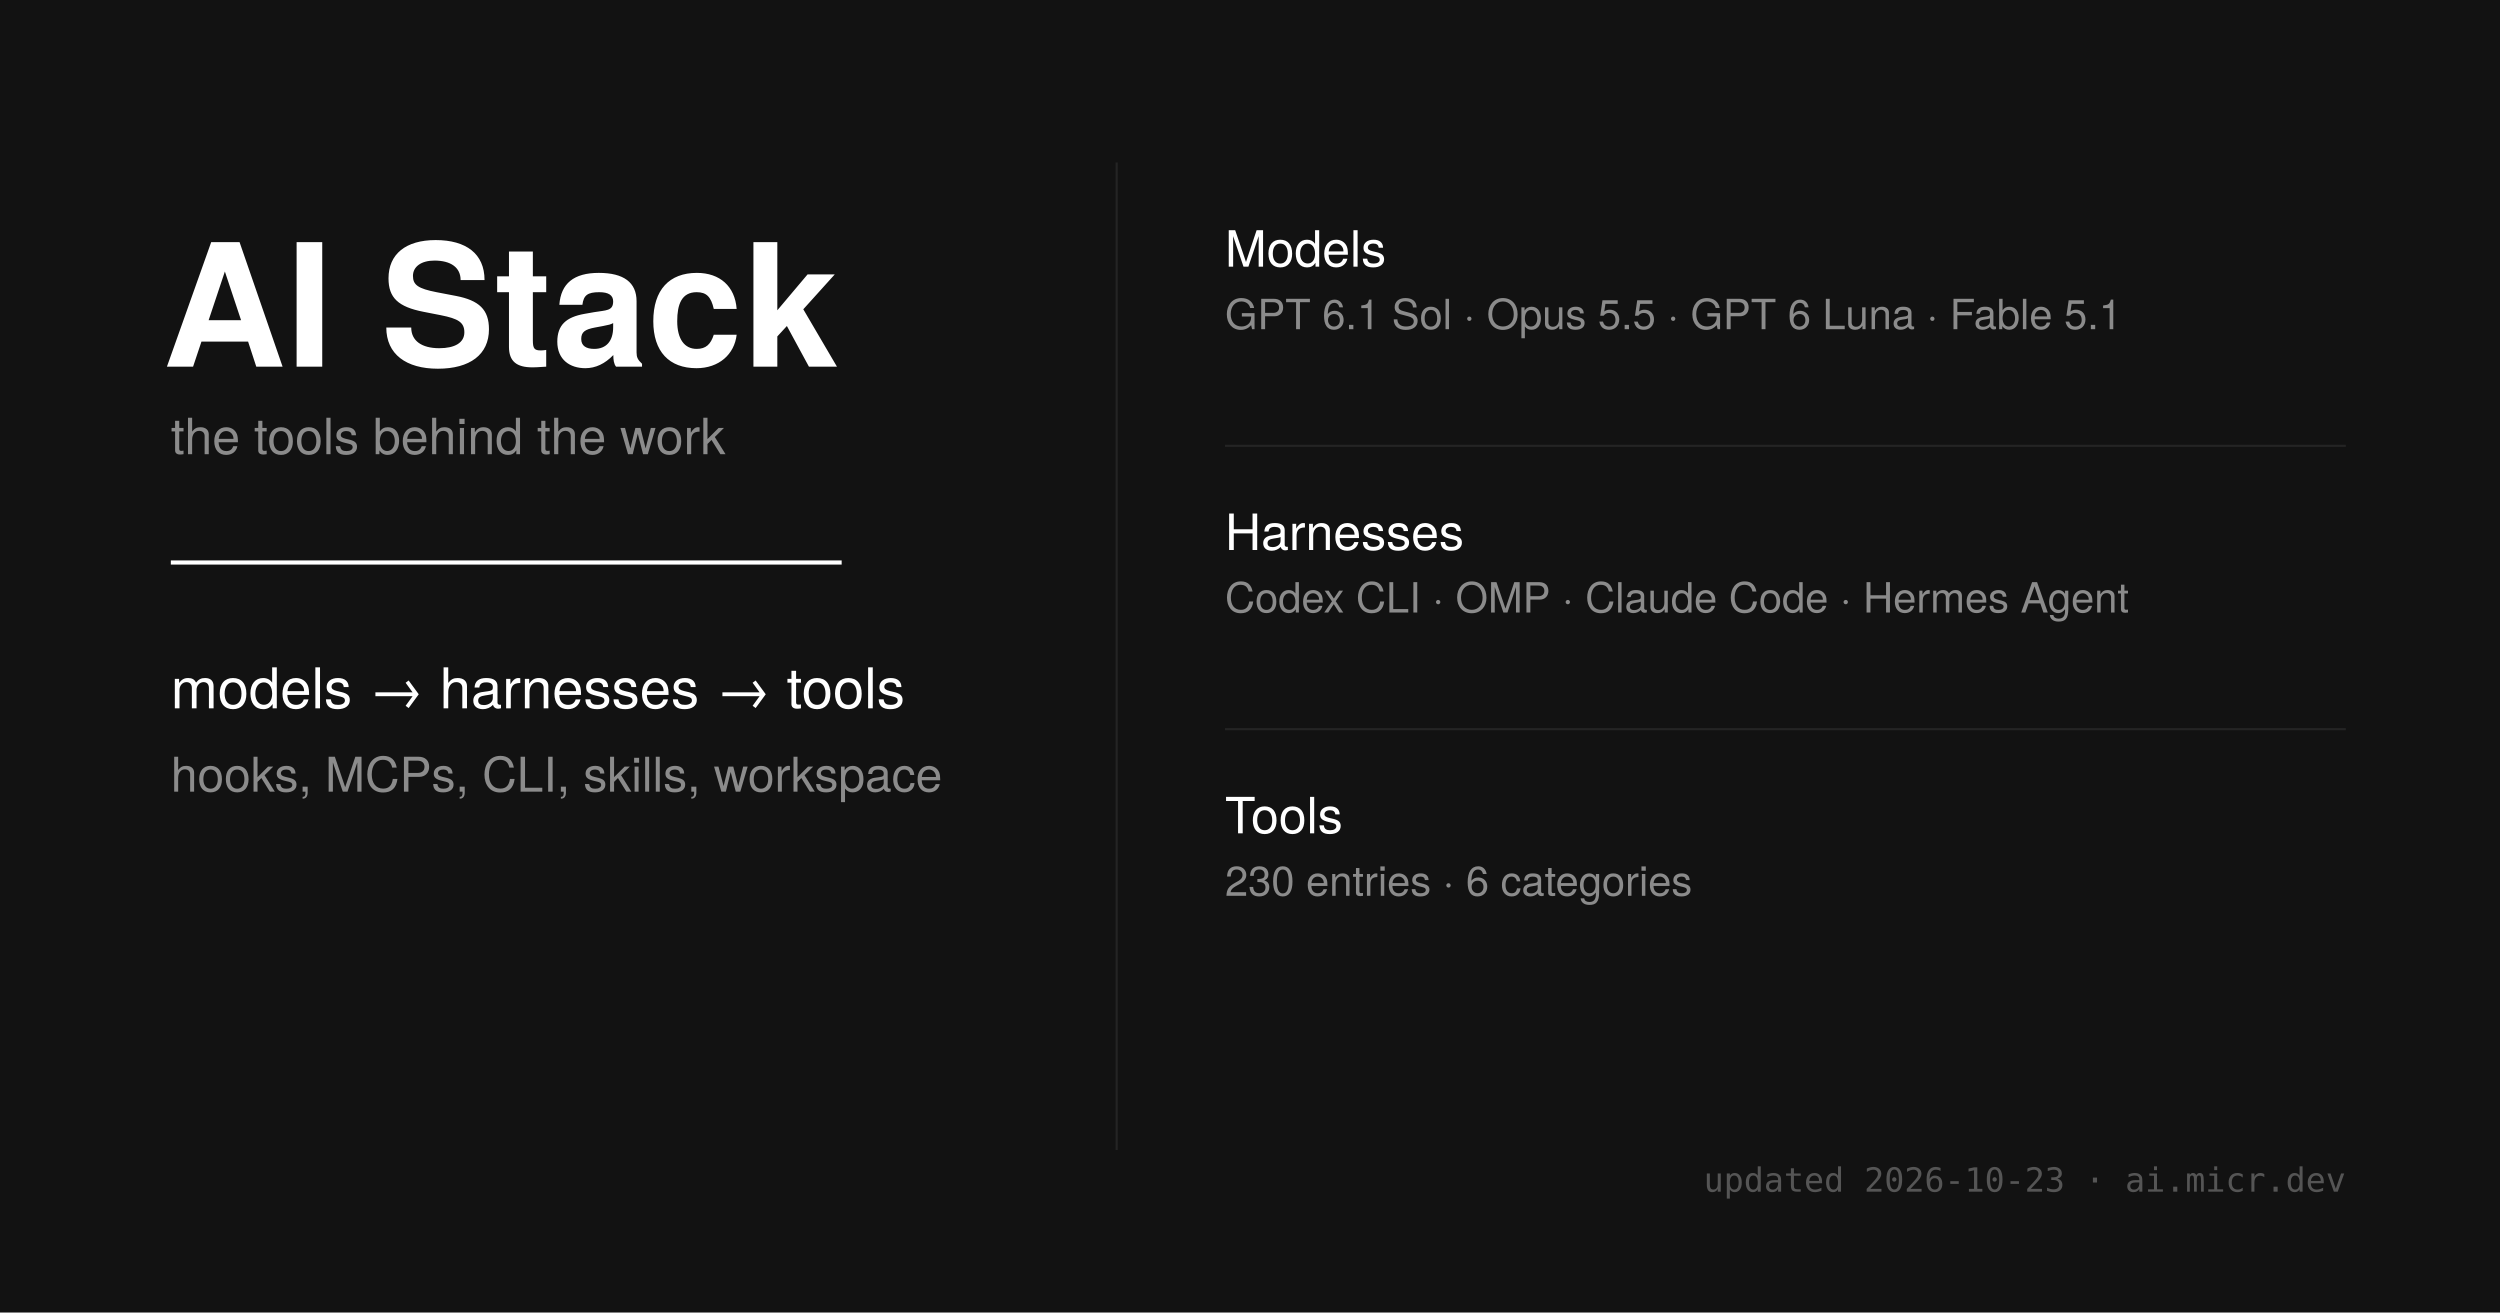
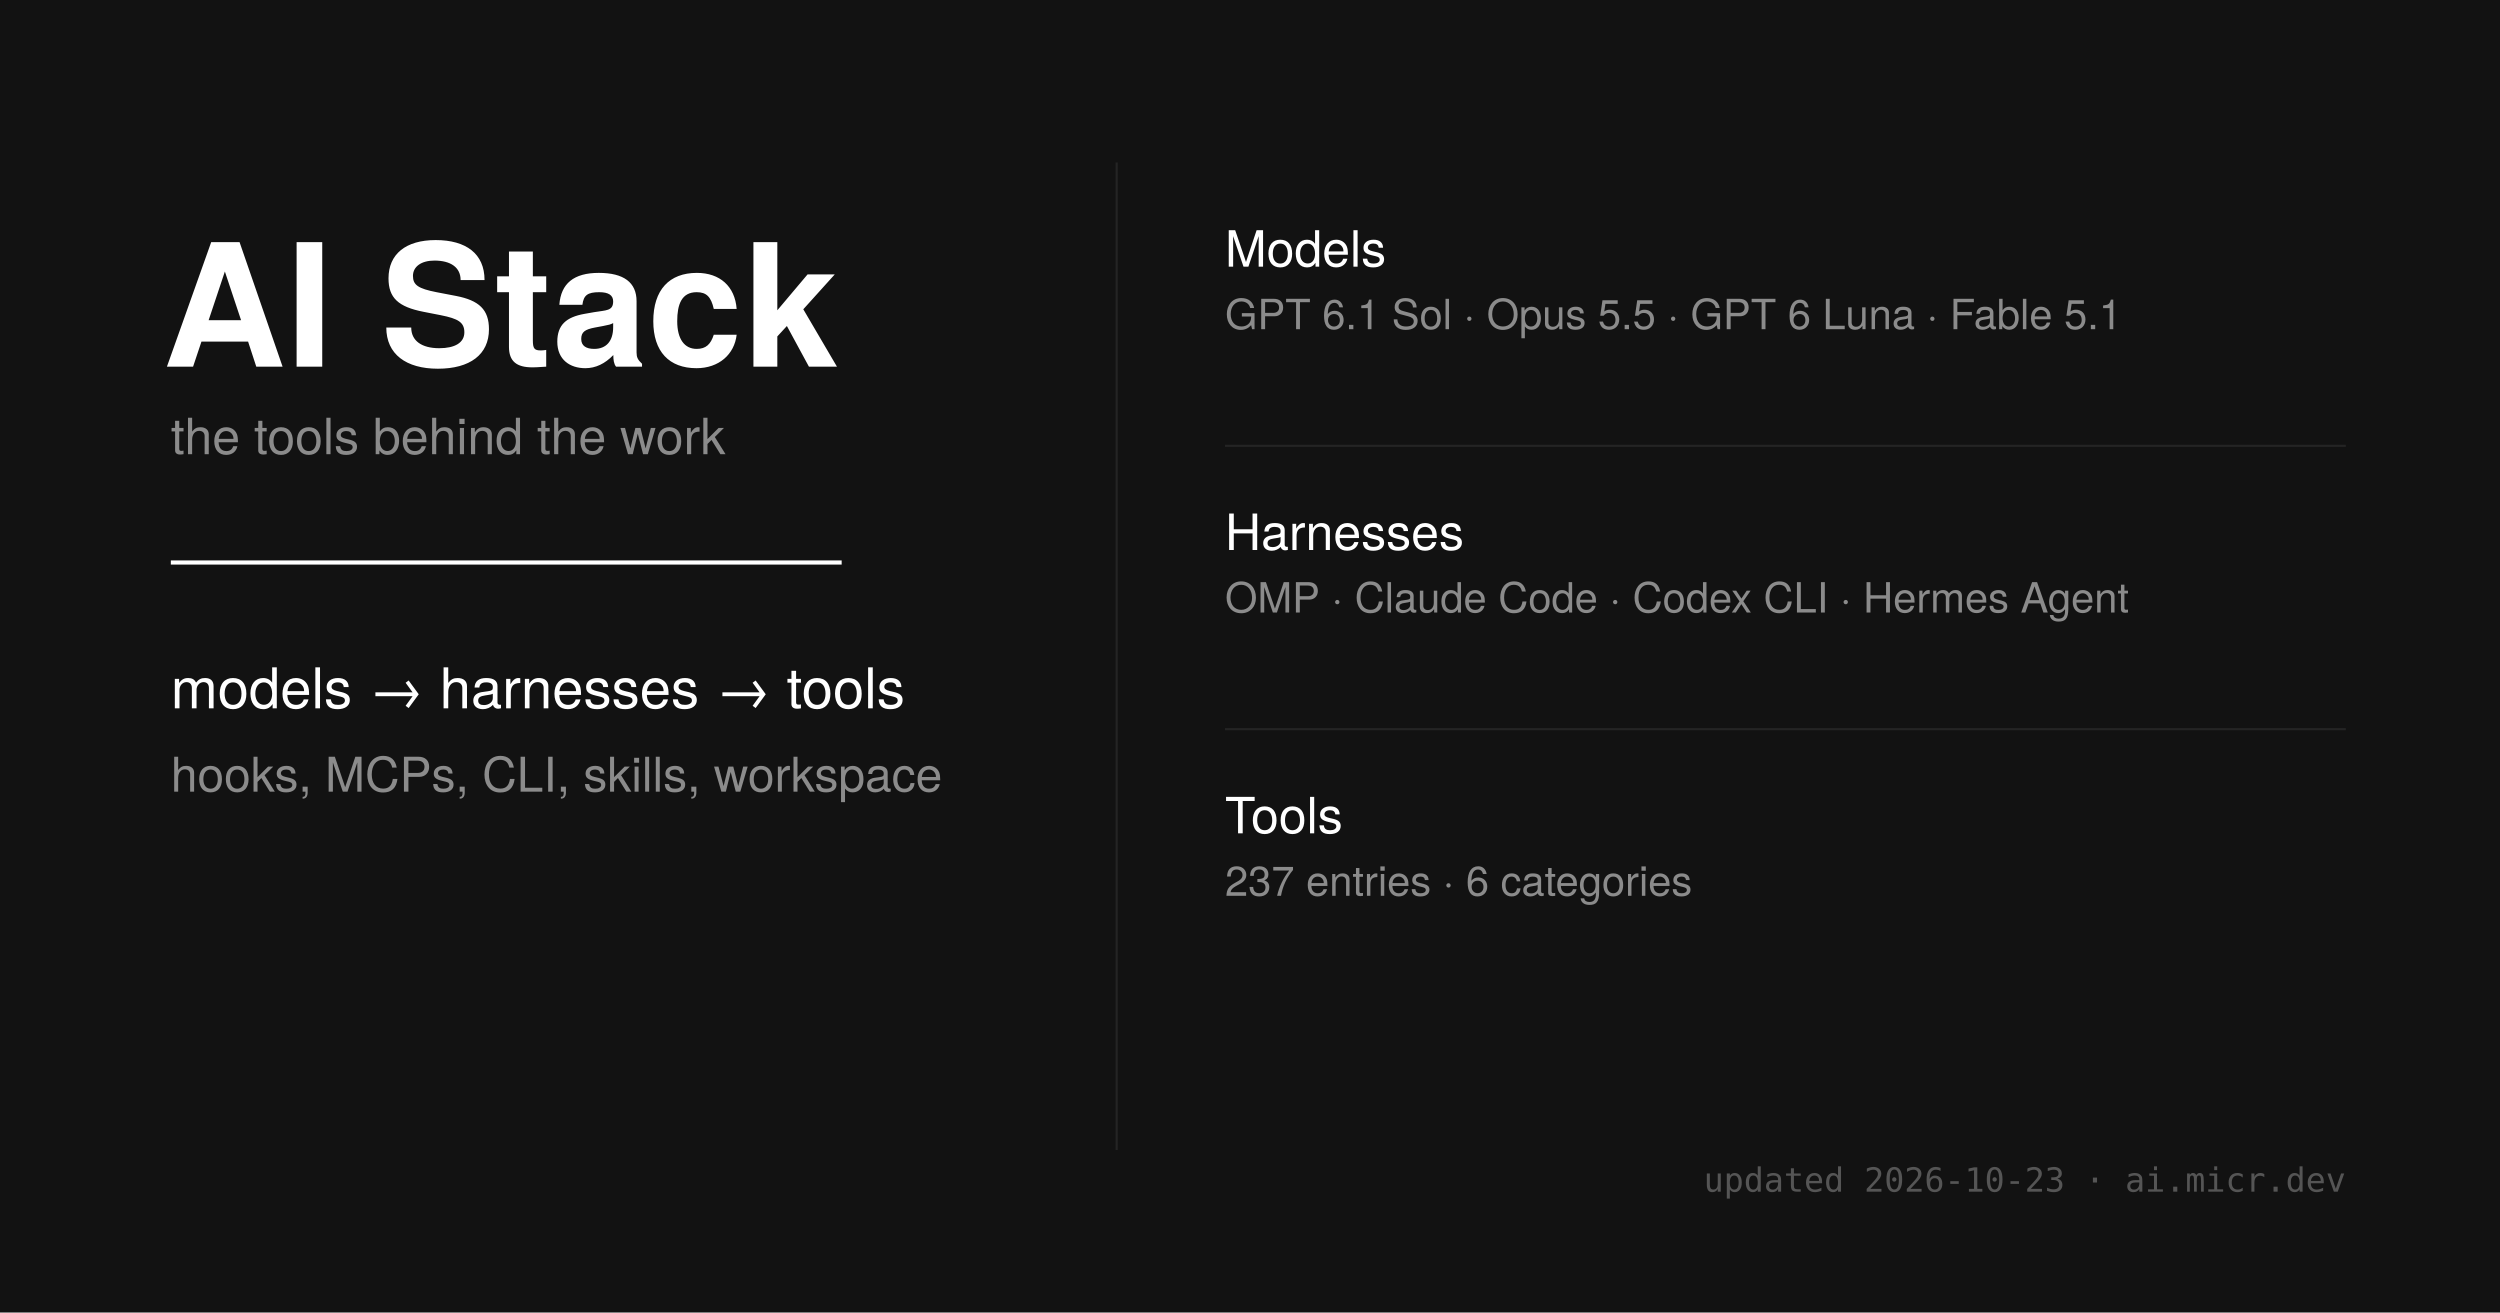
<svg xmlns="http://www.w3.org/2000/svg" width="1200" height="630" viewBox="0 0 1200 630">
  <style>
    .sans { font-family: 'Helvetica Neue', sans-serif; }
    .mono { font-family: 'Ioskeley Mono', monospace; }
  </style>
  <rect width="1200" height="630" fill="#121212" />
  <g class="sans" fill="#fff">
    <text x="78" y="176" font-size="82" font-weight="700">AI Stack</text>
    <text x="82" y="218" font-size="24" fill="#8b8b8b">the tools behind the work</text>
    <line x1="82" y1="270" x2="404" y2="270" stroke="#fff" stroke-width="2" />
    <text x="82" y="340" font-size="27" font-weight="500">models → harnesses → tools</text>
    <text x="82" y="380" font-size="23" fill="#8b8b8b">hooks, MCPs, CLI, skills, workspace</text>
  </g>
  <line x1="536" y1="78" x2="536" y2="552" stroke="#242424" stroke-width="1" />
  <g class="sans">
    <text x="588" y="128" font-size="24" font-weight="500" fill="#fff">Models</text>
    <text x="588" y="158" font-size="20" fill="#8b8b8b">GPT 6.1 Sol · Opus 5.5 · GPT 6 Luna · Fable 5.1</text>
    <line x1="588" y1="214" x2="1126" y2="214" stroke="#242424" />
    <text x="588" y="264" font-size="24" font-weight="500" fill="#fff">Harnesses</text>
-     <text x="588" y="294" font-size="20" fill="#8b8b8b">Codex CLI · OMP · Claude Code · Hermes Agent</text>
+     <text x="588" y="294" font-size="20" fill="#8b8b8b">OMP · Claude Code · Codex CLI · Hermes Agent</text>
    <line x1="588" y1="350" x2="1126" y2="350" stroke="#242424" />
    <text x="588" y="400" font-size="24" font-weight="500" fill="#fff">Tools</text>
-     <text x="588" y="430" font-size="20" fill="#8b8b8b">230 entries · 6 categories</text>
+     <text x="588" y="430" font-size="20" fill="#8b8b8b">237 entries · 6 categories</text>
  </g>
  <text x="1126" y="572" text-anchor="end" class="mono" font-size="16" fill="#555">updated 2026-10-23 · ai.micr.dev</text>
</svg>
